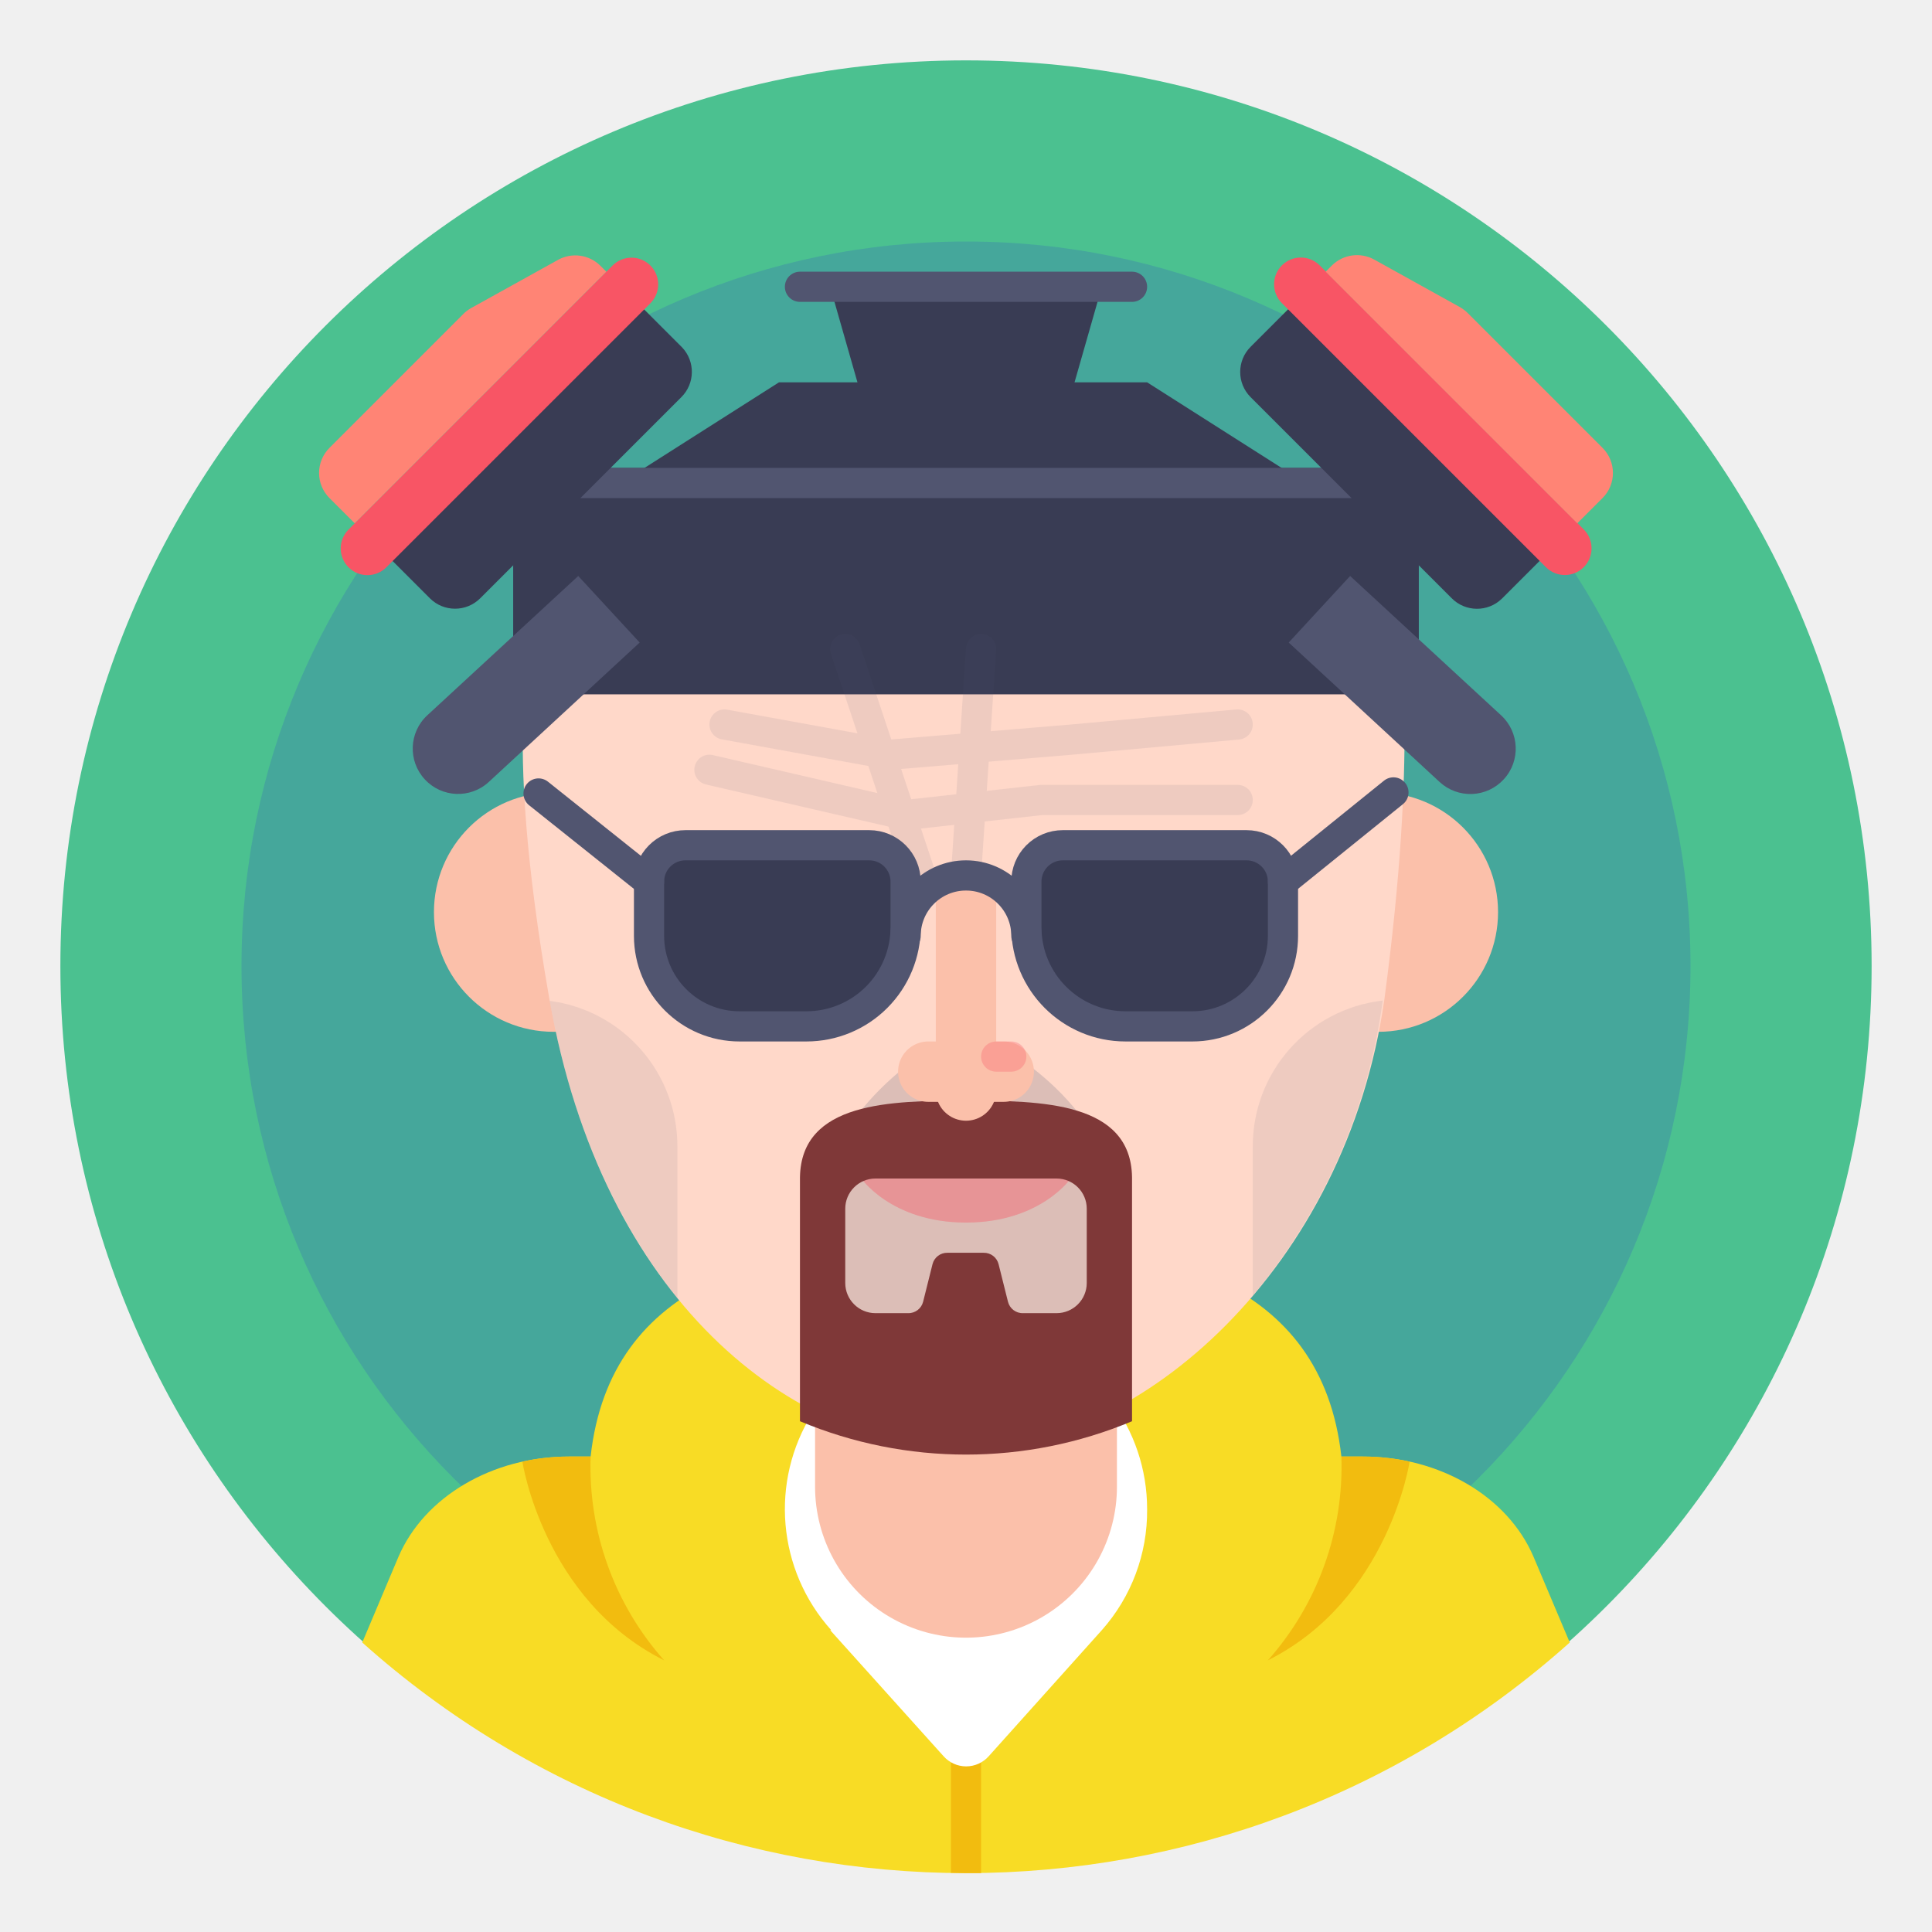
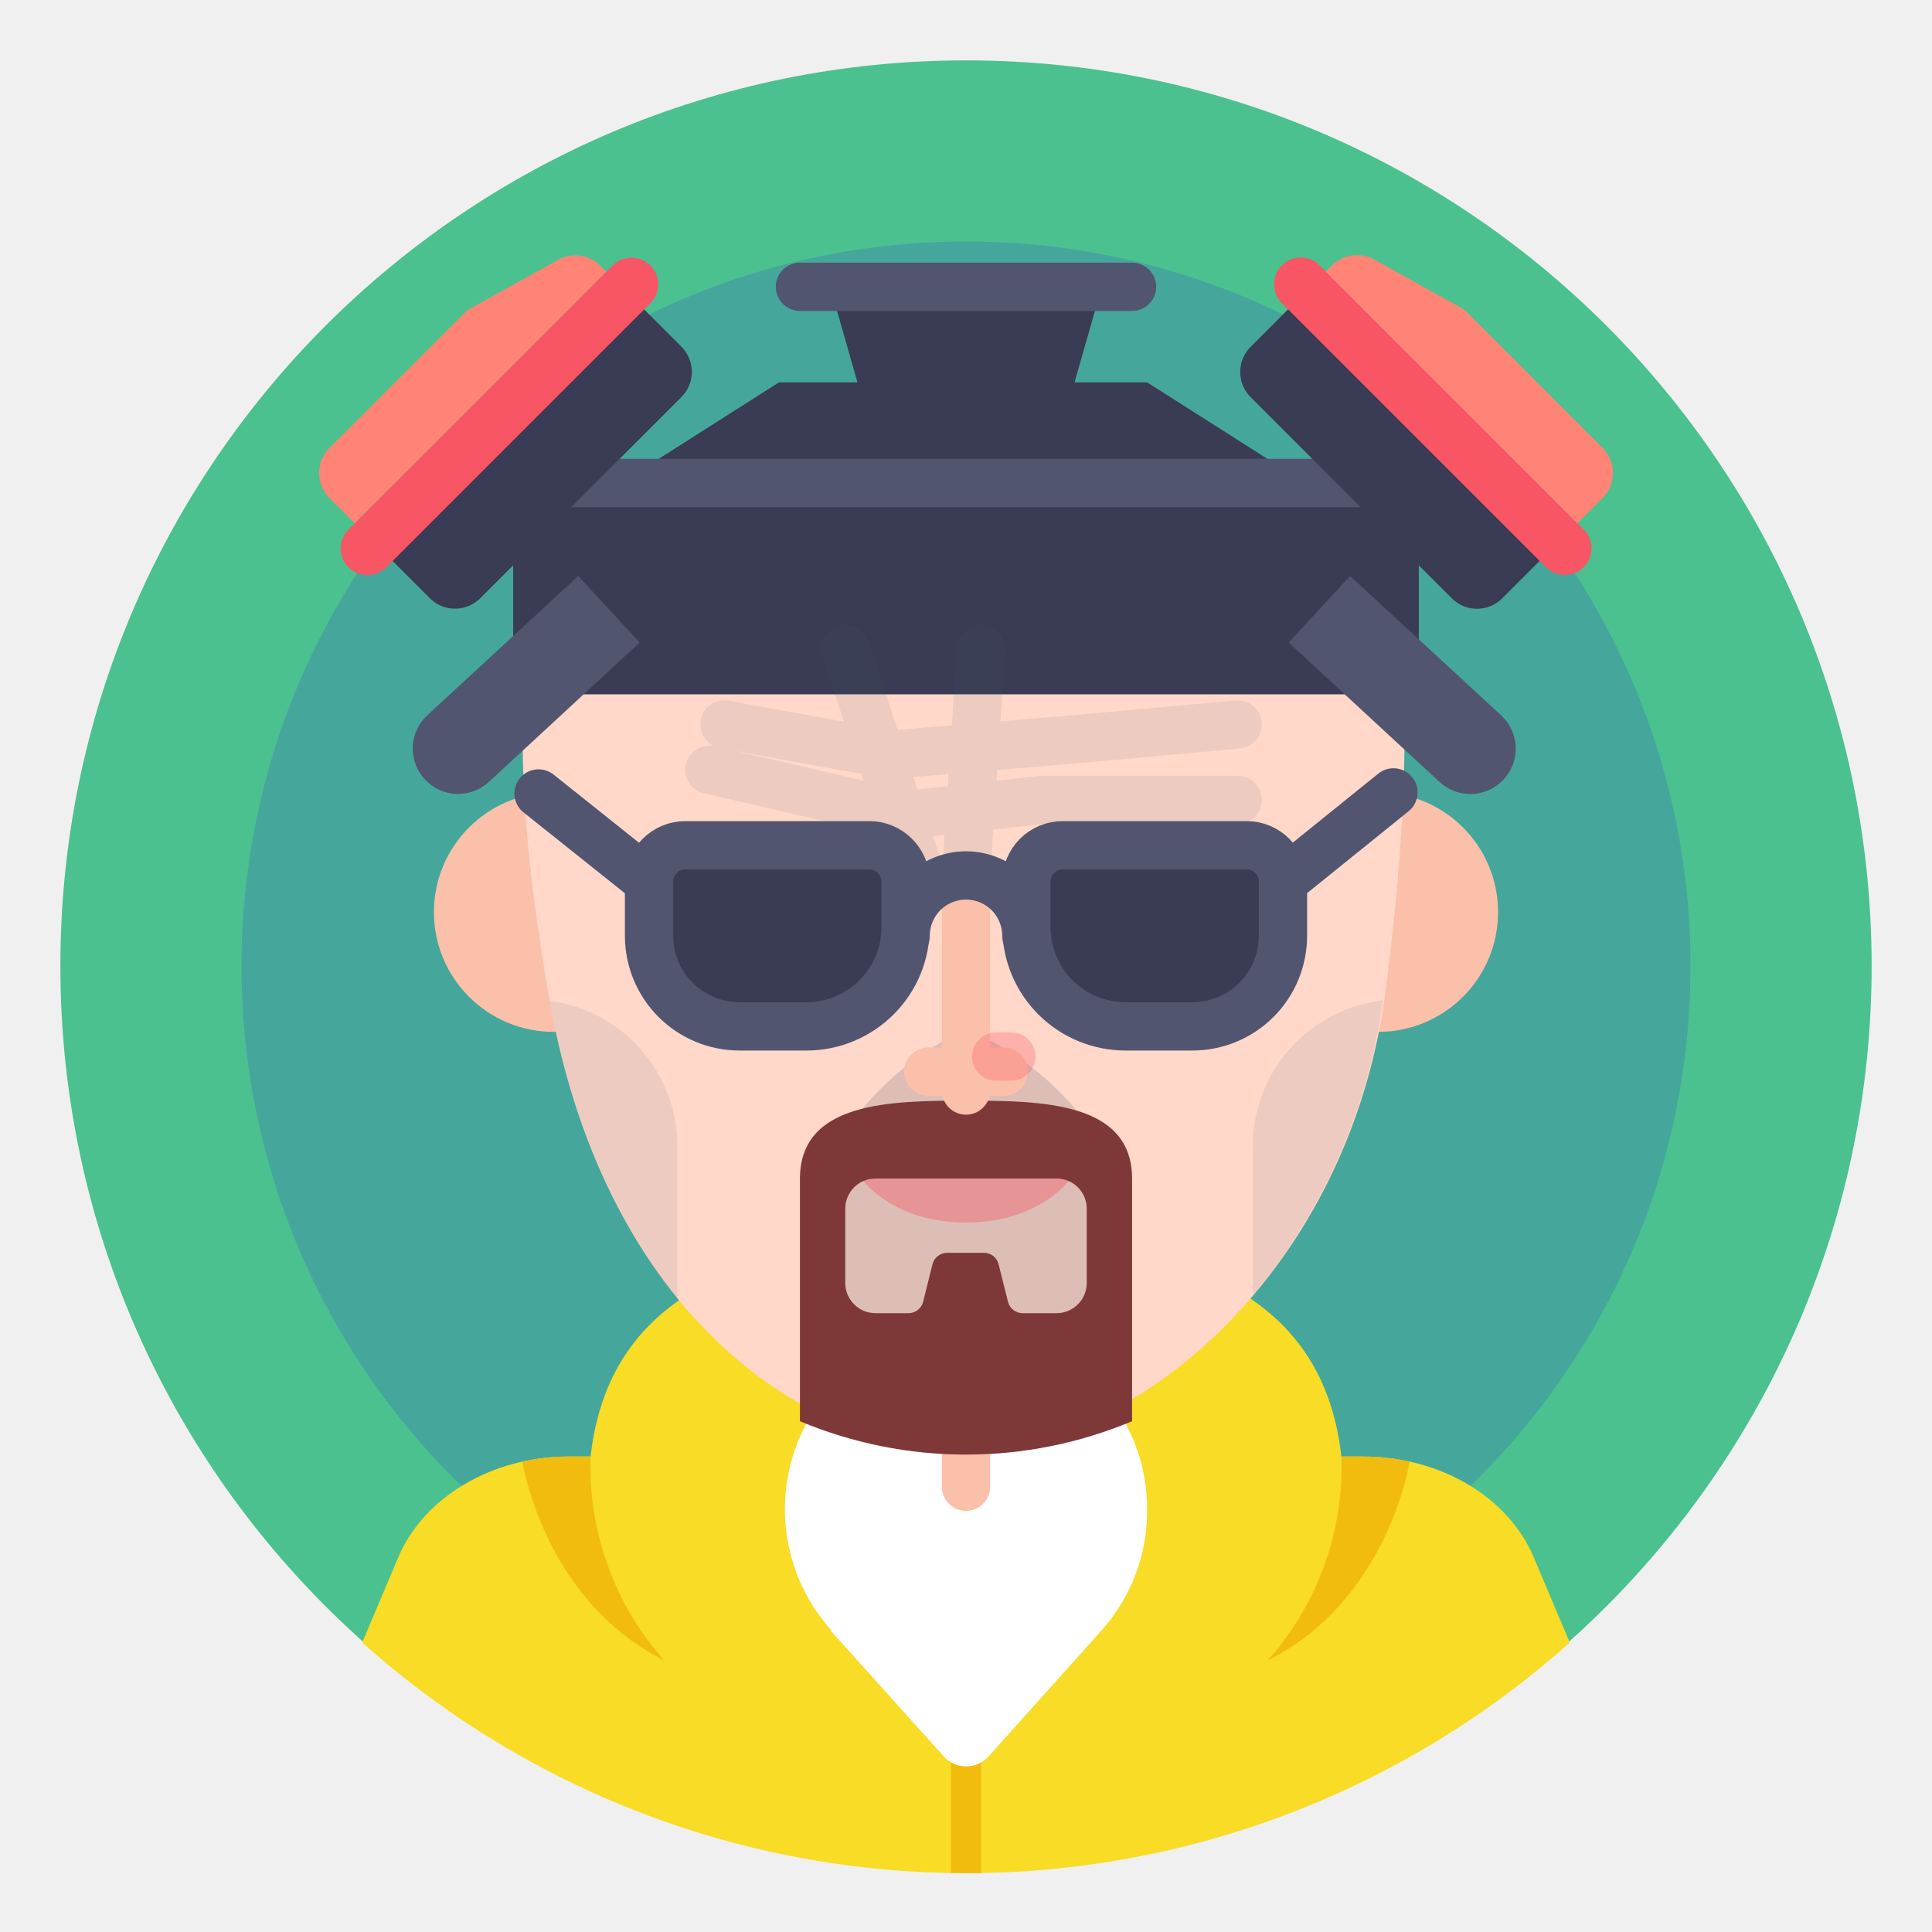
- <svg xmlns="http://www.w3.org/2000/svg" width="800px" height="800px" viewBox="0 0 128 128" data-name="Layer 1" id="Layer_1">
-   <defs>
-     <style>.cls-1{fill:#4bc190;}.cls-2{fill:#356cb6;}.cls-13,.cls-2{opacity:0.3;}.cls-3{fill:#fbc0aa;}.cls-4{fill:#f8dc25;}.cls-5{fill:#f2bc0f;}.cls-6{fill:#ffffff;}.cls-12,.cls-13,.cls-16,.cls-7{fill:none;stroke-linecap:round;stroke-linejoin:round;}.cls-12,.cls-7{stroke:#fbc0aa;}.cls-7{stroke-width:20px;}.cls-8{fill:#ffd8c9;}.cls-14,.cls-19,.cls-9{fill:#515570;}.cls-9{opacity:0.2;}.cls-10,.cls-17{fill:#f85565;}.cls-10{opacity:0.4;}.cls-11{fill:#7f3838;}.cls-12{stroke-width:4px;}.cls-13{stroke:#f85565;}.cls-13,.cls-16{stroke-width:2px;}.cls-14,.cls-20{opacity:0.1;}.cls-15{fill:#393c54;}.cls-16{stroke:#515570;}.cls-18{fill:#ff8475;}</style>
-   </defs>
-   <circle class="cls-1" cx="64" cy="64" r="60" />
-   <circle class="cls-2" cx="64" cy="64" r="48" />
-   <circle class="cls-3" cx="91.32" cy="60.43" r="7.93" />
-   <path class="cls-4" d="M101.6,103.14c-1.71-4-6.22-6.64-11.29-6.64H88.87C87.57,84.8,76.93,82,64,82S40.43,84.8,39.13,96.5H37.69c-5.07,0-9.58,2.66-11.29,6.64L24,108.82a60,60,0,0,0,80,0Z" />
-   <path class="cls-5" d="M64,124.1l1,0V112a1,1,0,0,0-2,0v12.08Z" />
-   <path class="cls-6" d="M76,100a12,12,0,1,0-20.93,8H55l7.51,8.35a2,2,0,0,0,3,0L73,108h0A11.89,11.89,0,0,0,76,100Z" />
-   <line class="cls-7" x1="64" x2="64" y1="84.75" y2="98.5" />
-   <circle class="cls-3" cx="36.68" cy="60.43" r="7.93" />
-   <path class="cls-8" d="M64,96C52.47,96,39.88,86.07,36.4,66.2c-3.27-18.66-1-23.74-1-23.74,0-16.41,57.32-16.41,57.32,0,0,0,1.22,7.16-1,23.74C89.19,84,75.55,96,64,96Z" />
-   <path class="cls-9" d="M73.17,88.08H54.83c0-1.6-1.08-8.44.17-11.22,2.71-6,9-8.69,9-8.69s6.65,2.53,9.32,8.69C74.41,79.35,73.17,86.62,73.17,88.08Z" />
-   <path class="cls-10" d="M64,81c5,0,7-3,7-3H57S59,81,64,81Z" />
-   <path class="cls-11" d="M75,78c-.07-5-6-5.08-11-5.08S53.08,73,53,78h0V94.16a28.48,28.48,0,0,0,22,0V78Zm-5,9H67.78a1,1,0,0,1-1-.76l-.62-2.48a1,1,0,0,0-1-.76H62.78a1,1,0,0,0-1,.76l-.62,2.48a1,1,0,0,1-1,.76H58a2,2,0,0,1-2-2V80.08a2,2,0,0,1,2-2H70a2,2,0,0,1,2,2V85A2,2,0,0,1,70,87Z" />
-   <line class="cls-12" x1="64" x2="64" y1="59.75" y2="72.25" />
-   <line class="cls-12" x1="66.5" x2="61.5" y1="71" y2="71" />
-   <line class="cls-13" x1="66" x2="67" y1="70" y2="70" />
-   <path class="cls-14" d="M91.61,66.29A9.71,9.71,0,0,0,83,76v9.83A38.42,38.42,0,0,0,91.61,66.29Z" />
-   <path class="cls-14" d="M36.42,66.31C37.89,74.62,41,81.17,44.88,86V76A9.72,9.72,0,0,0,36.42,66.31Z" />
-   <path class="cls-15" d="M70.41,56H82.59A2.41,2.41,0,0,1,85,58.41V62a6,6,0,0,1-6,6H74.57A6.57,6.57,0,0,1,68,61.43v-3A2.41,2.41,0,0,1,70.41,56Z" />
-   <path class="cls-15" d="M49.57,56H54a6,6,0,0,1,6,6v3.56A2.41,2.41,0,0,1,57.59,68H45.41A2.41,2.41,0,0,1,43,65.59v-3A6.57,6.57,0,0,1,49.57,56Z" transform="translate(103 124) rotate(180)" />
-   <path class="cls-16" d="M70.41,56H82.59A2.41,2.41,0,0,1,85,58.41V62a6,6,0,0,1-6,6H74.57A6.57,6.57,0,0,1,68,61.43v-3A2.41,2.41,0,0,1,70.41,56Z" />
-   <path class="cls-16" d="M49.57,56H54a6,6,0,0,1,6,6v3.56A2.41,2.41,0,0,1,57.59,68H45.41A2.41,2.41,0,0,1,43,65.59v-3A6.57,6.57,0,0,1,49.57,56Z" transform="translate(103 124) rotate(180)" />
-   <path class="cls-16" d="M60,62a4,4,0,0,1,8,0" />
-   <line class="cls-16" x1="85" x2="92.32" y1="58.41" y2="52.5" />
-   <line class="cls-16" x1="43" x2="35.68" y1="58.41" y2="52.57" />
-   <rect class="cls-15" height="15" rx="2" width="60" x="34" y="31" />
-   <polygon class="cls-15" points="76 25.33 51.61 25.33 40.61 32.33 87 32.33 76 25.33" />
-   <line class="cls-16" x1="34" x2="94" y1="32" y2="32" />
-   <path class="cls-15" d="M24.22,27H47.79a0,0,0,0,1,0,0v4.71A2.36,2.36,0,0,1,45.42,34H26.58a2.36,2.36,0,0,1-2.36-2.36V27a0,0,0,0,1,0,0Z" transform="translate(-11.02 34.39) rotate(-45)" />
-   <rect class="cls-17" height="3.54" rx="1.77" transform="translate(-9.81 31.47) rotate(-45)" width="28.28" x="18.94" y="25.82" />
-   <path class="cls-18" d="M30.77,20.73l-8.94,8.94a2.35,2.35,0,0,0,0,3.33l1.67,1.67L40.17,18l-.41-.41A2.36,2.36,0,0,0,37,17.2l-5.66,3.14A2.53,2.53,0,0,0,30.77,20.73Z" />
-   <path class="cls-15" d="M82.58,27h18.84a2.36,2.36,0,0,1,2.36,2.36V34a0,0,0,0,1,0,0H80.21a0,0,0,0,1,0,0V29.33A2.36,2.36,0,0,1,82.58,27Z" transform="translate(135.48 117.12) rotate(-135)" />
-   <rect class="cls-17" height="3.54" rx="1.77" transform="translate(142.53 114.2) rotate(-135)" width="28.28" x="80.77" y="25.82" />
-   <path class="cls-18" d="M97.23,20.73l8.94,8.94a2.35,2.35,0,0,1,0,3.33l-1.67,1.67L87.83,18l.41-.41a2.36,2.36,0,0,1,2.81-.39l5.66,3.14A2.53,2.53,0,0,1,97.23,20.73Z" />
-   <polygon class="cls-15" points="71 26 57 26 55 19 73 19 71 26" />
-   <line class="cls-16" x1="53" x2="75" y1="19" y2="19" />
-   <path class="cls-19" d="M95.38,51.81l-10-9.24,4.07-4.41,10,9.23a3,3,0,0,1,.18,4.24h0A3,3,0,0,1,95.38,51.81Z" />
-   <path class="cls-19" d="M32.38,51.81l10-9.24-4.07-4.41-10,9.23a3,3,0,0,0-.17,4.24h0A3,3,0,0,0,32.38,51.81Z" />
-   <g class="cls-20">
-     <polyline class="cls-16" points="48 48 59 50 71 49 82 48" />
-     <polyline class="cls-16" points="47 51 60 54 69 53 82 53" />
-     <line class="cls-16" x1="56" x2="61" y1="43" y2="58" />
-     <line class="cls-16" x1="65" x2="64" y1="43" y2="58" />
+ <svg xmlns="http://www.w3.org/2000/svg" width="40" height="40" viewBox="0 0 40 40" fill="none">
+   <path d="M20 38.75C30.355 38.75 38.75 30.355 38.75 20C38.75 9.645 30.355 1.25 20 1.25C9.645 1.25 1.25 9.645 1.25 20C1.25 30.355 9.645 38.75 20 38.75Z" fill="#4BC190" />
+   <path opacity="0.3" d="M20 35C28.284 35 35 28.284 35 20C35 11.716 28.284 5 20 5C11.716 5 5 11.716 5 20C5 28.284 11.716 35 20 35Z" fill="#356CB6" />
+   <path d="M28.538 21.363C29.906 21.363 31.016 20.253 31.016 18.884C31.016 17.516 29.906 16.406 28.538 16.406C27.169 16.406 26.059 17.516 26.059 18.884C26.059 20.253 27.169 21.363 28.538 21.363Z" fill="#FBC0AA" />
+   <path d="M31.75 32.231C31.216 30.981 29.806 30.156 28.222 30.156H27.772C27.366 26.5 24.041 25.625 20 25.625C15.959 25.625 12.634 26.5 12.228 30.156H11.778C10.194 30.156 8.784 30.988 8.25 32.231L7.5 34.006C10.938 37.081 15.388 38.781 20 38.781C24.612 38.781 29.062 37.081 32.5 34.006L31.75 32.231Z" fill="#F8DC25" />
+   <path d="M20 38.781H20.312V35C20.312 34.917 20.28 34.838 20.221 34.779C20.162 34.72 20.083 34.688 20 34.688C19.917 34.688 19.838 34.72 19.779 34.779C19.72 34.838 19.688 34.917 19.688 35V38.775L20 38.781Z" fill="#F2BC0F" />
+   <path d="M23.75 31.25C23.751 30.642 23.604 30.042 23.321 29.503C23.038 28.965 22.629 28.503 22.128 28.157C21.627 27.812 21.05 27.594 20.446 27.522C19.842 27.449 19.229 27.525 18.661 27.742C18.093 27.959 17.586 28.312 17.184 28.768C16.782 29.225 16.498 29.773 16.355 30.364C16.212 30.956 16.215 31.573 16.364 32.163C16.513 32.752 16.803 33.297 17.209 33.75H17.188L19.534 36.359C19.593 36.426 19.665 36.479 19.746 36.516C19.827 36.552 19.914 36.571 20.003 36.571C20.092 36.571 20.18 36.552 20.26 36.516C20.341 36.479 20.413 36.426 20.472 36.359L22.812 33.75C23.424 33.062 23.758 32.171 23.75 31.25Z" fill="white" />
+   <path d="M20 26.484V30.781" stroke="#FBC0AA" stroke-linecap="round" stroke-linejoin="round" />
+   <path d="M11.463 21.363C12.831 21.363 13.941 20.253 13.941 18.884C13.941 17.516 12.831 16.406 11.463 16.406C10.094 16.406 8.984 17.516 8.984 18.884C8.984 20.253 10.094 21.363 11.463 21.363Z" fill="#FBC0AA" />
+   <path d="M20 30C16.397 30 12.463 26.897 11.375 20.688C10.353 14.856 11.062 13.269 11.062 13.269C11.062 8.141 28.975 8.141 28.975 13.269C28.975 13.269 29.356 15.506 28.663 20.688C27.872 26.25 23.609 30 20 30Z" fill="#FFD8C9" />
+   <path opacity="0.2" d="M22.866 27.525H17.134C17.134 27.025 16.797 24.887 17.188 24.019C18.034 22.144 20 21.303 20 21.303C20 21.303 22.078 22.094 22.913 24.019C23.253 24.797 22.866 27.069 22.866 27.525Z" fill="#515570" />
+   <path opacity="0.4" d="M20 25.312C21.562 25.312 22.188 24.375 22.188 24.375H17.812C17.812 24.375 18.438 25.312 20 25.312Z" fill="#F85565" />
+   <path d="M23.438 24.375C23.416 22.812 21.562 22.788 20 22.788C18.438 22.788 16.587 22.812 16.562 24.375V29.425C17.651 29.881 18.82 30.116 20 30.116C21.18 30.116 22.349 29.881 23.438 29.425V24.375ZM21.875 27.188H21.181C21.11 27.19 21.04 27.167 20.983 27.124C20.926 27.081 20.886 27.019 20.869 26.95L20.675 26.175C20.658 26.106 20.617 26.044 20.561 26.001C20.504 25.958 20.434 25.935 20.363 25.938H19.619C19.547 25.935 19.477 25.958 19.421 26.001C19.364 26.044 19.323 26.106 19.306 26.175L19.113 26.95C19.095 27.019 19.055 27.081 18.998 27.124C18.941 27.167 18.871 27.19 18.8 27.188H18.125C17.959 27.188 17.8 27.122 17.683 27.004C17.566 26.887 17.5 26.728 17.5 26.562V25.025C17.5 24.859 17.566 24.7 17.683 24.583C17.8 24.466 17.959 24.4 18.125 24.4H21.875C22.041 24.4 22.2 24.466 22.317 24.583C22.434 24.7 22.5 24.859 22.5 25.025V26.562C22.5 26.728 22.434 26.887 22.317 27.004C22.2 27.122 22.041 27.188 21.875 27.188Z" fill="#7F3838" />
+   <path d="M20 18.672V22.578" stroke="#FBC0AA" stroke-linecap="round" stroke-linejoin="round" />
+   <path d="M20.781 22.188H19.219" stroke="#FBC0AA" stroke-linecap="round" stroke-linejoin="round" />
+   <path opacity="0.3" d="M20.625 21.875H20.938" stroke="#F85565" stroke-linecap="round" stroke-linejoin="round" />
+   <path opacity="0.1" d="M28.628 20.716C27.884 20.8 27.198 21.157 26.701 21.717C26.205 22.277 25.933 23.001 25.938 23.75V26.822C27.393 25.082 28.326 22.964 28.628 20.716Z" fill="#515570" />
+   <path opacity="0.1" d="M11.381 20.722C11.841 23.319 12.813 25.366 14.025 26.875V23.75C14.029 23.01 13.763 22.294 13.276 21.736C12.789 21.178 12.115 20.818 11.381 20.722Z" fill="#515570" />
+   <path d="M22.003 17.5H25.809C26.009 17.5 26.201 17.579 26.342 17.721C26.483 17.862 26.562 18.053 26.562 18.253V19.375C26.562 19.872 26.365 20.349 26.013 20.701C25.662 21.052 25.185 21.25 24.688 21.25H23.303C22.759 21.25 22.236 21.034 21.851 20.649C21.466 20.264 21.25 19.741 21.25 19.197V18.259C21.249 18.16 21.268 18.061 21.306 17.969C21.343 17.877 21.398 17.793 21.468 17.723C21.538 17.652 21.622 17.596 21.713 17.558C21.805 17.52 21.904 17.5 22.003 17.5Z" fill="#393C54" />
+   <path d="M16.697 21.25H15.312C14.815 21.25 14.338 21.052 13.987 20.701C13.635 20.349 13.438 19.872 13.438 19.375V18.262C13.436 18.163 13.455 18.064 13.492 17.971C13.529 17.879 13.585 17.795 13.655 17.724C13.725 17.653 13.808 17.597 13.9 17.558C13.992 17.52 14.091 17.5 14.191 17.5H17.997C18.197 17.5 18.388 17.579 18.529 17.721C18.671 17.862 18.75 18.053 18.75 18.253V19.191C18.751 19.461 18.698 19.728 18.596 19.978C18.493 20.228 18.342 20.455 18.151 20.646C17.96 20.838 17.733 20.989 17.484 21.093C17.235 21.197 16.967 21.25 16.697 21.25Z" fill="#393C54" />
+   <path d="M22.003 17.5H25.809C26.009 17.5 26.201 17.579 26.342 17.721C26.483 17.862 26.562 18.053 26.562 18.253V19.375C26.562 19.872 26.365 20.349 26.013 20.701C25.662 21.052 25.185 21.25 24.688 21.25H23.303C22.759 21.25 22.236 21.034 21.851 20.649C21.466 20.264 21.25 19.741 21.25 19.197V18.259C21.249 18.16 21.268 18.061 21.306 17.969C21.343 17.877 21.398 17.793 21.468 17.723C21.538 17.652 21.622 17.596 21.713 17.558C21.805 17.52 21.904 17.5 22.003 17.5Z" stroke="#515570" stroke-linecap="round" stroke-linejoin="round" />
+   <path d="M16.697 21.25H15.312C14.815 21.25 14.338 21.052 13.987 20.701C13.635 20.349 13.438 19.872 13.438 19.375V18.262C13.436 18.163 13.455 18.064 13.492 17.971C13.529 17.879 13.585 17.795 13.655 17.724C13.725 17.653 13.808 17.597 13.9 17.558C13.992 17.52 14.091 17.5 14.191 17.5H17.997C18.197 17.5 18.388 17.579 18.529 17.721C18.671 17.862 18.75 18.053 18.75 18.253V19.191C18.751 19.461 18.698 19.728 18.596 19.978C18.493 20.228 18.342 20.455 18.151 20.646C17.96 20.838 17.733 20.989 17.484 21.093C17.235 21.197 16.967 21.25 16.697 21.25Z" stroke="#515570" stroke-linecap="round" stroke-linejoin="round" />
+   <path d="M18.75 19.375C18.75 19.044 18.882 18.726 19.116 18.491C19.351 18.257 19.669 18.125 20 18.125C20.331 18.125 20.649 18.257 20.884 18.491C21.118 18.726 21.25 19.044 21.25 19.375" stroke="#515570" stroke-linecap="round" stroke-linejoin="round" />
+   <path d="M26.562 18.253L28.85 16.406" stroke="#515570" stroke-linecap="round" stroke-linejoin="round" />
+   <path d="M13.437 18.253L11.15 16.428" stroke="#515570" stroke-linecap="round" stroke-linejoin="round" />
+   <path d="M28.75 9.688H11.25C10.905 9.688 10.625 9.967 10.625 10.312V13.75C10.625 14.095 10.905 14.375 11.25 14.375H28.75C29.095 14.375 29.375 14.095 29.375 13.75V10.312C29.375 9.967 29.095 9.688 28.75 9.688Z" fill="#393C54" />
+   <path d="M23.75 7.916H16.128L12.691 10.103H27.188L23.75 7.916Z" fill="#393C54" />
+   <path d="M10.625 10H29.375" stroke="#515570" stroke-linecap="round" stroke-linejoin="round" />
+   <path d="M7.874 11.361L13.083 6.153L14.123 7.194C14.255 7.334 14.327 7.52 14.324 7.712C14.321 7.904 14.242 8.088 14.106 8.223L9.943 12.386C9.804 12.525 9.617 12.602 9.421 12.602C9.225 12.602 9.038 12.525 8.9 12.386L7.874 11.361Z" fill="#393C54" />
+   <path d="M12.683 5.497L7.216 10.963C7 11.18 7 11.53 7.216 11.746C7.432 11.962 7.782 11.962 7.998 11.746L13.465 6.279C13.681 6.063 13.681 5.713 13.465 5.497C13.249 5.281 12.899 5.281 12.683 5.497Z" fill="#F85565" />
+   <path d="M9.616 6.478L6.822 9.272C6.753 9.34 6.699 9.421 6.662 9.51C6.625 9.6 6.606 9.696 6.606 9.792C6.606 9.889 6.625 9.985 6.662 10.074C6.699 10.163 6.753 10.244 6.822 10.312L7.344 10.834L12.553 5.625L12.425 5.497C12.313 5.388 12.169 5.317 12.014 5.295C11.859 5.273 11.7 5.301 11.562 5.375L9.794 6.356C9.729 6.389 9.669 6.43 9.616 6.478Z" fill="#FF8475" />
+   <path d="M30.056 12.386L25.893 8.223C25.755 8.085 25.677 7.897 25.677 7.701C25.677 7.506 25.755 7.318 25.893 7.18L26.918 6.155L32.126 11.363L31.095 12.395C30.955 12.531 30.768 12.606 30.573 12.604C30.379 12.603 30.193 12.524 30.056 12.386Z" fill="#393C54" />
+   <path d="M26.54 6.276L32.007 11.743C32.223 11.959 32.573 11.959 32.789 11.743C33.005 11.527 33.005 11.177 32.789 10.961L27.323 5.494C27.107 5.278 26.756 5.278 26.54 5.494C26.324 5.71 26.324 6.06 26.54 6.276Z" fill="#F85565" />
+   <path d="M30.384 6.478L33.178 9.272C33.246 9.34 33.301 9.421 33.338 9.51C33.375 9.6 33.394 9.695 33.394 9.792C33.394 9.889 33.375 9.985 33.338 10.074C33.301 10.163 33.246 10.244 33.178 10.312L32.656 10.834L27.447 5.625L27.575 5.497C27.688 5.384 27.835 5.311 27.994 5.289C28.152 5.267 28.313 5.297 28.453 5.375L30.222 6.356C30.281 6.39 30.336 6.431 30.384 6.478Z" fill="#FF8475" />
+   <path d="M22.188 8.125H17.812L17.188 5.938H22.812L22.188 8.125Z" fill="#393C54" />
+   <path d="M16.562 5.938H23.438" stroke="#515570" stroke-linecap="round" stroke-linejoin="round" />
+   <path d="M29.806 16.191L26.681 13.303L27.953 11.925L31.078 14.809C31.169 14.893 31.242 14.993 31.294 15.105C31.346 15.216 31.375 15.337 31.381 15.46C31.386 15.583 31.367 15.706 31.325 15.822C31.282 15.938 31.218 16.044 31.134 16.134C31.051 16.226 30.95 16.299 30.838 16.352C30.727 16.404 30.605 16.433 30.482 16.439C30.358 16.444 30.235 16.425 30.119 16.382C30.003 16.34 29.897 16.274 29.806 16.191Z" fill="#515570" />
+   <path d="M10.119 16.191L13.244 13.303L11.972 11.925L8.847 14.809C8.756 14.893 8.683 14.993 8.632 15.105C8.58 15.217 8.551 15.338 8.546 15.461C8.541 15.584 8.56 15.707 8.603 15.822C8.645 15.938 8.71 16.044 8.794 16.134C8.877 16.225 8.977 16.299 9.089 16.351C9.201 16.402 9.322 16.432 9.445 16.437C9.568 16.442 9.691 16.423 9.806 16.381C9.922 16.339 10.028 16.274 10.119 16.191Z" fill="#515570" />
+   <g opacity="0.1">
+     <path d="M15 15L18.438 15.625L22.188 15.312L25.625 15" stroke="#515570" stroke-linecap="round" stroke-linejoin="round" />
+     <path d="M14.688 15.938L18.75 16.875L21.562 16.562H25.625" stroke="#515570" stroke-linecap="round" stroke-linejoin="round" />
+     <path d="M17.5 13.438L19.062 18.125" stroke="#515570" stroke-linecap="round" stroke-linejoin="round" />
+     <path d="M20.312 13.438L20 18.125" stroke="#515570" stroke-linecap="round" stroke-linejoin="round" />
  </g>
-   <path class="cls-5" d="M37.69,96.5a14.18,14.18,0,0,0-3.08.34S36,106,44,110a19.32,19.32,0,0,1-4.87-13.5Z" />
-   <path class="cls-5" d="M84,110c8-4,9.39-13.16,9.39-13.16a14.18,14.18,0,0,0-3.08-.34H88.87A19.32,19.32,0,0,1,84,110Z" />
+   <path d="M11.778 30.156C11.454 30.156 11.132 30.192 10.816 30.262C10.816 30.262 11.25 33.125 13.75 34.375C12.72 33.216 12.175 31.706 12.228 30.156H11.778Z" fill="#F2BC0F" />
+   <path d="M26.25 34.375C28.75 33.125 29.184 30.262 29.184 30.262C28.868 30.192 28.546 30.156 28.222 30.156H27.772C27.825 31.706 27.28 33.216 26.25 34.375Z" fill="#F2BC0F" />
</svg>
